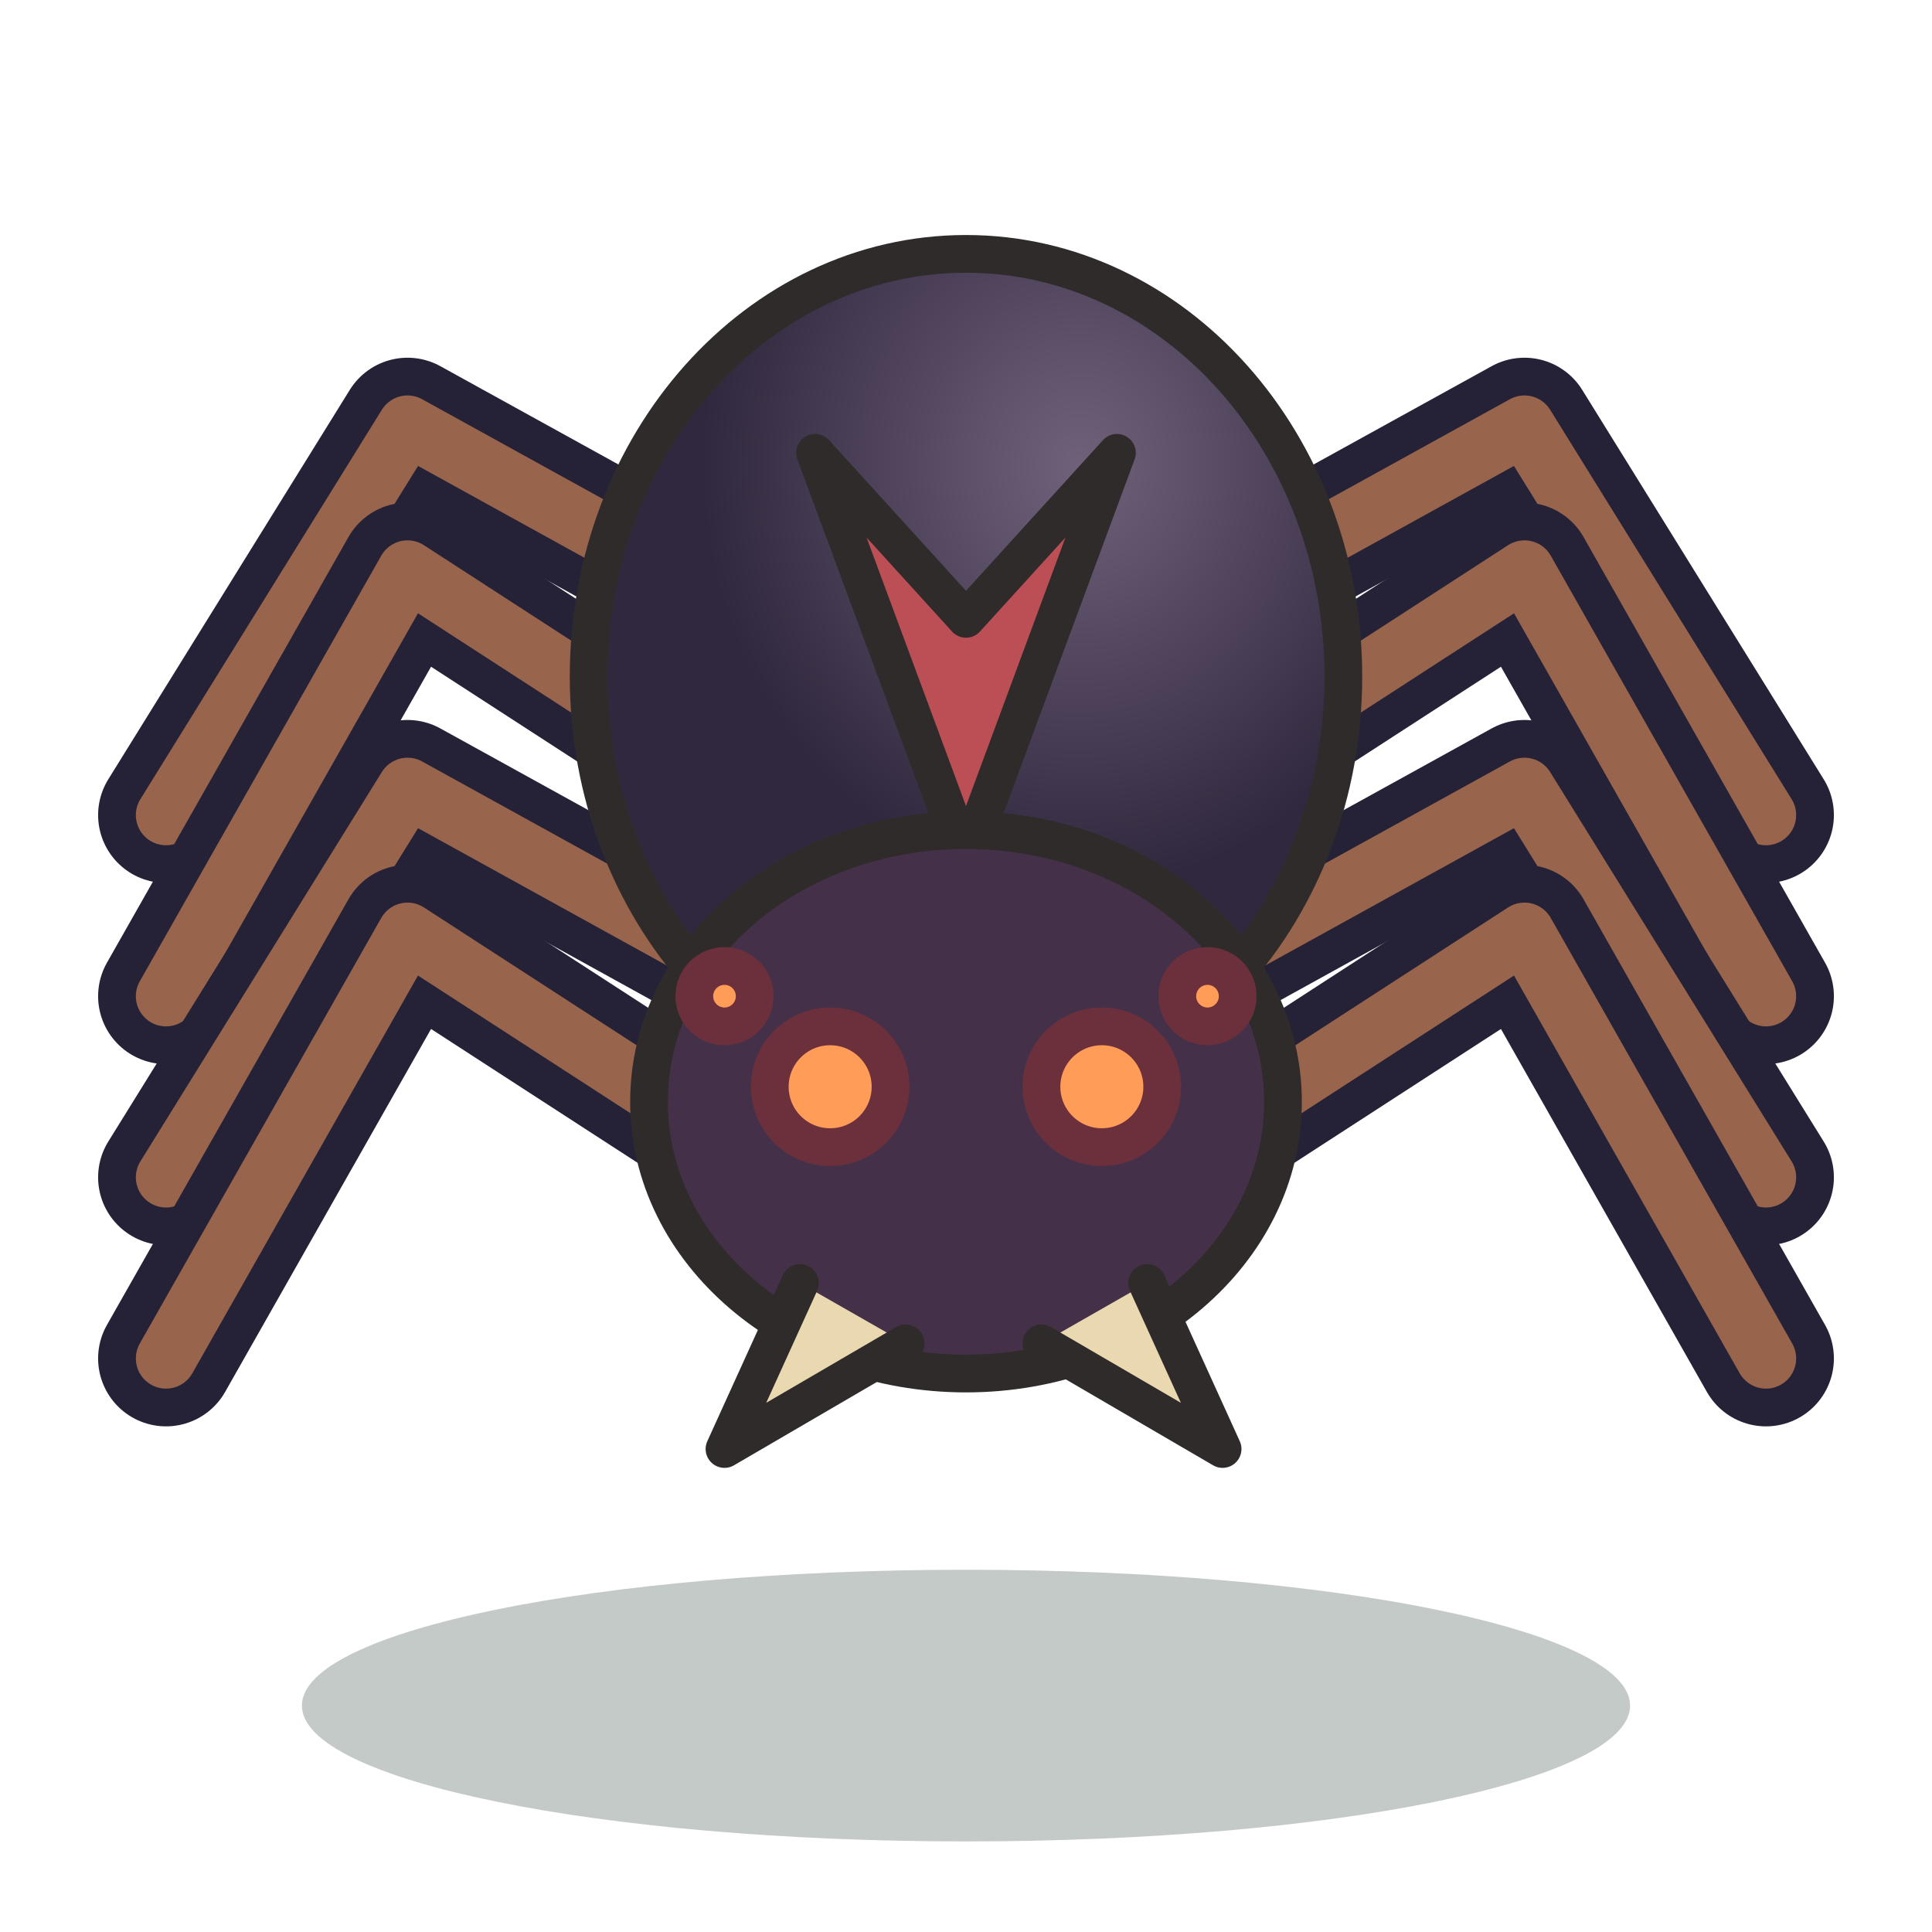
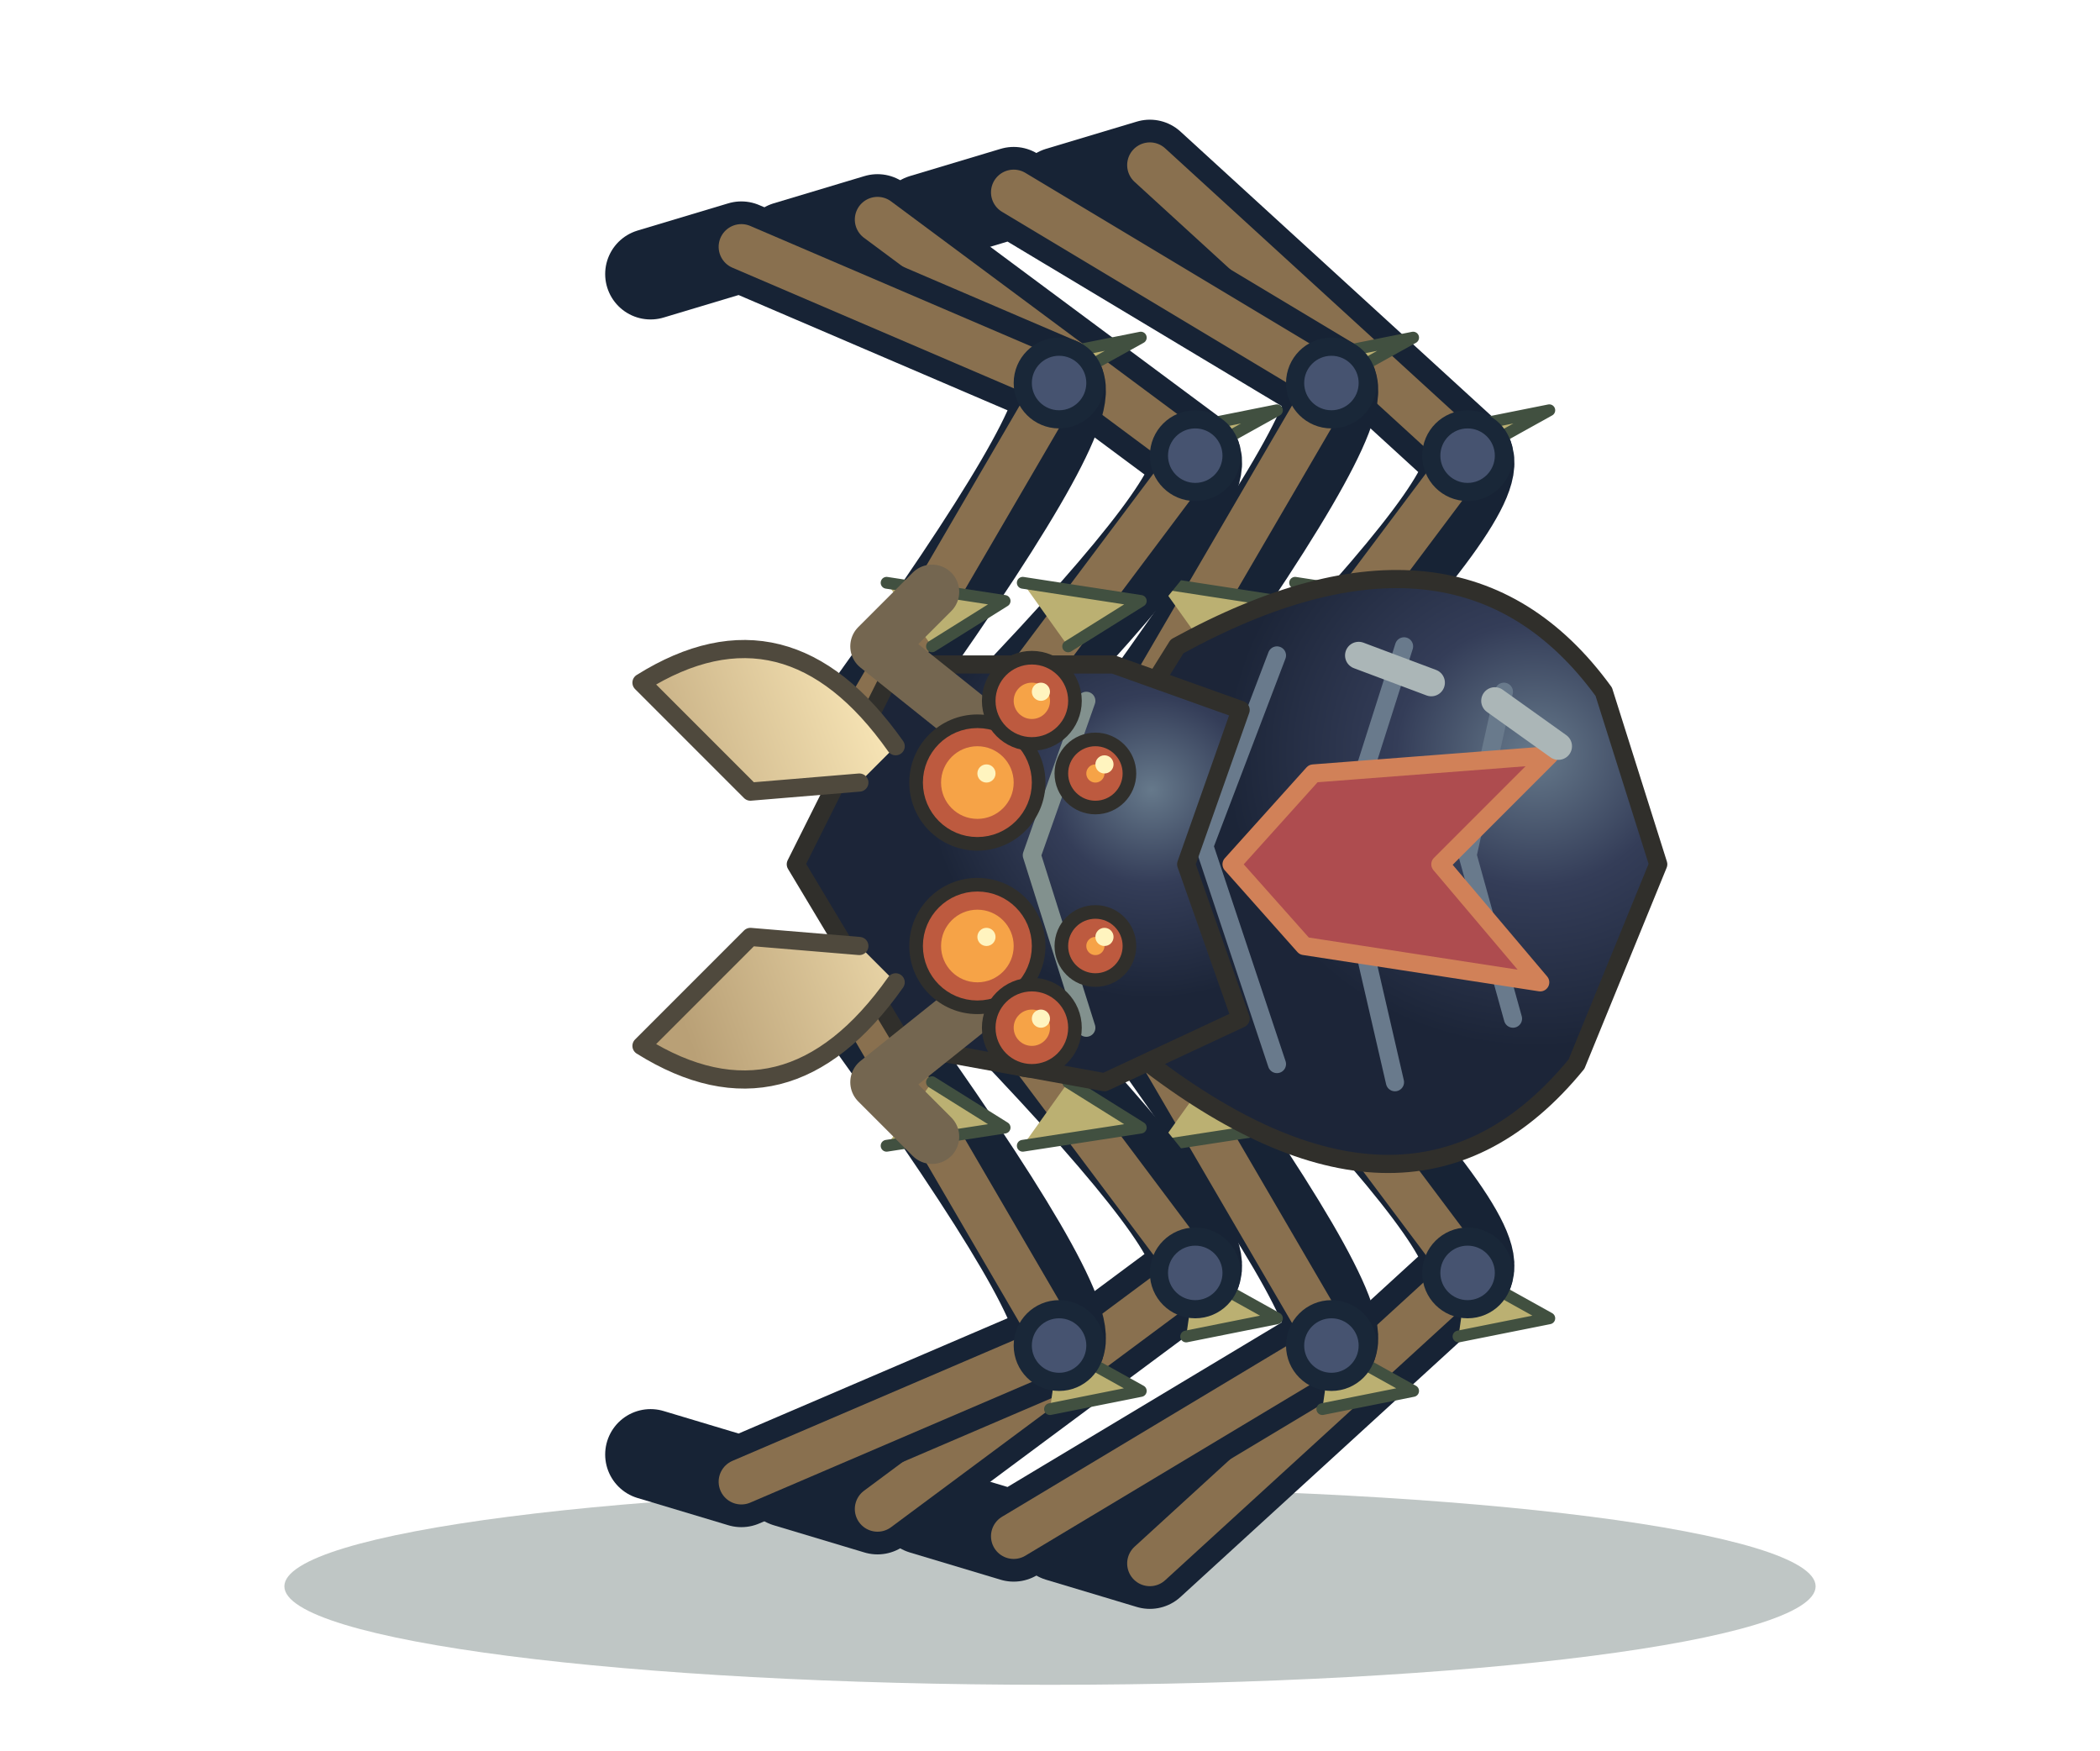
- <svg xmlns="http://www.w3.org/2000/svg" width="128" height="128" viewBox="0 0 128 128">
+ <svg xmlns="http://www.w3.org/2000/svg" width="192" height="160" viewBox="0 0 192 160">
  <defs>
-     <radialGradient id="body" cx=".35" cy=".25">
-       <stop stop-color="#70617b" />
-       <stop offset="1" stop-color="#30283e" />
+     <radialGradient id="fur" cx=".35" cy=".2" r=".9">
+       <stop stop-color="#9b6d43" />
+       <stop offset=".5" stop-color="#755035" />
+       <stop offset="1" stop-color="#3f3029" />
+     </radialGradient>
+     <radialGradient id="carapace" cx=".3" cy=".2">
+       <stop stop-color="#66798b" />
+       <stop offset=".45" stop-color="#343d58" />
+       <stop offset="1" stop-color="#1c2538" />
+     </radialGradient>
+     <linearGradient id="ivory" x2=".6" y2="1">
+       <stop stop-color="#ffedbd" />
+       <stop offset="1" stop-color="#b9a076" />
+     </linearGradient>
+     <radialGradient id="moss">
+       <stop stop-color="#a9b660" />
+       <stop offset="1" stop-color="#3c643f" />
    </radialGradient>
  </defs>
-   <ellipse cx="64" cy="113" rx="44" ry="9" fill="#152a24" opacity=".25" />
-   <g transform="translate(128 0) scale(-1 1)" stroke="#302b2b" stroke-width="2.5" stroke-linejoin="round" stroke-linecap="round">
-     <path d="M52 42l-25 -13.8 -16 25.8" fill="none" stroke="#252238" stroke-width="9" />
-     <path d="M52 42l-25 -13.8 -16 25.8" fill="none" stroke="#98644c" stroke-width="4" />
-     <path d="M76 42l25 -13.8 16 25.8" fill="none" stroke="#252238" stroke-width="9" />
-     <path d="M76 42l25 -13.8 16 25.8" fill="none" stroke="#98644c" stroke-width="4" />
-     <path d="M52 54l-25 -16.2 -16 28.2" fill="none" stroke="#252238" stroke-width="9" />
-     <path d="M52 54l-25 -16.2 -16 28.2" fill="none" stroke="#98644c" stroke-width="4" />
-     <path d="M76 54l25 -16.2 16 28.2" fill="none" stroke="#252238" stroke-width="9" />
-     <path d="M76 54l25 -16.2 16 28.2" fill="none" stroke="#98644c" stroke-width="4" />
-     <path d="M52 66l-25 -13.8 -16 25.8" fill="none" stroke="#252238" stroke-width="9" />
-     <path d="M52 66l-25 -13.8 -16 25.8" fill="none" stroke="#98644c" stroke-width="4" />
-     <path d="M76 66l25 -13.8 16 25.8" fill="none" stroke="#252238" stroke-width="9" />
-     <path d="M76 66l25 -13.8 16 25.8" fill="none" stroke="#98644c" stroke-width="4" />
-     <path d="M52 78l-25 -16.2 -16 28.2" fill="none" stroke="#252238" stroke-width="9" />
-     <path d="M52 78l-25 -16.2 -16 28.2" fill="none" stroke="#98644c" stroke-width="4" />
-     <path d="M76 78l25 -16.2 16 28.2" fill="none" stroke="#252238" stroke-width="9" />
-     <path d="M76 78l25 -16.2 16 28.2" fill="none" stroke="#98644c" stroke-width="4" />
-     <ellipse cx="64" cy="44.82" rx="25" ry="28" fill="url(#body)" />
-     <path d="M54 30l10 11 10-11-10 27z" fill="#bb4f55" />
-     <ellipse cx="64" cy="73" rx="21" ry="18" fill="#443149" />
-     <path d="M52 85l-5 11 12-7M75 85l5 11-12-7" fill="#ead9b0" />
-     <circle cx="55" cy="72" r="4" fill="#ff9d58" stroke="#6b303c" />
-     <circle cx="73" cy="72" r="4" fill="#ff9d58" stroke="#6b303c" />
-     <circle cx="48" cy="66" r="2" fill="#ff9d58" stroke="#6b303c" />
-     <circle cx="80" cy="66" r="2" fill="#ff9d58" stroke="#6b303c" />
+   <ellipse cx="96" cy="145" rx="70" ry="9" fill="#142c27" opacity=".27" />
+   <g transform="translate(0 6.123233995736766e-17)" stroke="#302f2b" stroke-width="2" stroke-linejoin="round" stroke-linecap="round">
+     <g transform="translate(96 79) rotate(90) scale(0.83) translate(-96 -79)">
+       <path d="M79 54Q55 31 51 33L19 68l3 10" fill="none" stroke="#172335" stroke-width="10" />
+       <path d="M79 54L51 33 19 68" fill="none" stroke="#89704f" stroke-width="5" />
+       <path d="M72 47l-5 -8 -2 13M51 33l-5 -9 2 10" fill="#bbb072" stroke="#415040" stroke-width="1.3" />
+       <circle cx="51" cy="33" r="4" fill="#465370" stroke="#192738" />
+       <path d="M79 69Q47 46 43 48L22 83l3 10" fill="none" stroke="#172335" stroke-width="10" />
+       <path d="M79 69L43 48 22 83" fill="none" stroke="#89704f" stroke-width="5" />
+       <path d="M72 62l-5 -8 -2 13M43 48l-5 -9 2 10" fill="#bbb072" stroke="#415040" stroke-width="1.3" />
+       <circle cx="43" cy="48" r="4" fill="#465370" stroke="#192738" />
+       <path d="M79 84Q55 61 51 63L25 98l3 10" fill="none" stroke="#172335" stroke-width="10" />
+       <path d="M79 84L51 63 25 98" fill="none" stroke="#89704f" stroke-width="5" />
+       <path d="M72 77l-5 -8 -2 13M51 63l-5 -9 2 10" fill="#bbb072" stroke="#415040" stroke-width="1.3" />
+       <circle cx="51" cy="63" r="4" fill="#465370" stroke="#192738" />
+       <path d="M79 99Q47 76 43 78L28 113l3 10" fill="none" stroke="#172335" stroke-width="10" />
+       <path d="M79 99L43 78 28 113" fill="none" stroke="#89704f" stroke-width="5" />
+       <path d="M72 92l-5 -8 -2 13M43 78l-5 -9 2 10" fill="#bbb072" stroke="#415040" stroke-width="1.3" />
+       <circle cx="43" cy="78" r="4" fill="#465370" stroke="#192738" />
+       <path d="M113 54Q137 31 141 33L173 68l-3 10" fill="none" stroke="#172335" stroke-width="10" />
+       <path d="M113 54L141 33 173 68" fill="none" stroke="#89704f" stroke-width="5" />
+       <path d="M120 47l5 -8 2 13M141 33l5 -9 2 10" fill="#bbb072" stroke="#415040" stroke-width="1.3" />
+       <circle cx="141" cy="33" r="4" fill="#465370" stroke="#192738" />
+       <path d="M113 69Q145 46 149 48L170 83l-3 10" fill="none" stroke="#172335" stroke-width="10" />
+       <path d="M113 69L149 48 170 83" fill="none" stroke="#89704f" stroke-width="5" />
+       <path d="M120 62l5 -8 2 13M149 48l5 -9 2 10" fill="#bbb072" stroke="#415040" stroke-width="1.3" />
+       <circle cx="149" cy="48" r="4" fill="#465370" stroke="#192738" />
+       <path d="M113 84Q137 61 141 63L167 98l-3 10" fill="none" stroke="#172335" stroke-width="10" />
+       <path d="M113 84L141 63 167 98" fill="none" stroke="#89704f" stroke-width="5" />
+       <path d="M120 77l5 -8 2 13M141 63l5 -9 2 10" fill="#bbb072" stroke="#415040" stroke-width="1.3" />
+       <circle cx="141" cy="63" r="4" fill="#465370" stroke="#192738" />
+       <path d="M113 99Q145 76 149 78L164 113l-3 10" fill="none" stroke="#172335" stroke-width="10" />
+       <path d="M113 99L149 78 164 113" fill="none" stroke="#89704f" stroke-width="5" />
+       <path d="M120 92l5 -8 2 13M149 78l5 -9 2 10" fill="#bbb072" stroke="#415040" stroke-width="1.3" />
+       <circle cx="149" cy="78" r="4" fill="#465370" stroke="#192738" />
+       <path d="M72 65Q55 34 77 18l19-6 22 9q22 18 0 47l-22 12z" fill="url(#carapace)" />
+       <path d="M77 29l18 4 18-5M72 40l22 7 26-6M73 54l21 8 24-8" fill="none" stroke="#697a8c" stroke-width="2" />
+       <path d="M84 24l12 12 13-11-4 26-9 8-10-9z" fill="#ae4c4f" stroke="#d18158" />
+       <path d="M83 23l-5 7M76 37l-3 8" stroke="#abb6b7" stroke-width="3" />
+       <path d="M74 72l5-14 17 6 17-6 7 15-4 22-20 12-22-11z" fill="url(#carapace)" />
+       <path d="M78 75l17 6 19-6" stroke="#82918e" fill="none" />
+       <path d="M83 96q-17 12 -7 28l12-12-1-12M109 96q17 12 7 28l-12-12 1-12" fill="url(#ivory)" stroke="#4f493d" />
+       <path d="M80 88l-8 10-6-6M112 88l8 10 6-6" fill="none" stroke="#746650" stroke-width="6" />
+       <circle cx="87" cy="87" r="6.5" fill="#192233" />
+       <circle cx="87" cy="87" r="5" fill="#f6a347" stroke="#bd5a3f" />
+       <circle cx="86" cy="86" r="1" fill="#fff4bf" stroke="none" />
+       <circle cx="105" cy="87" r="6.5" fill="#192233" />
+       <circle cx="105" cy="87" r="5" fill="#f6a347" stroke="#bd5a3f" />
+       <circle cx="104" cy="86" r="1" fill="#fff4bf" stroke="none" />
+       <circle cx="78" cy="81" r="4.5" fill="#192233" />
+       <circle cx="78" cy="81" r="3" fill="#f6a347" stroke="#bd5a3f" />
+       <circle cx="77" cy="80" r="1" fill="#fff4bf" stroke="none" />
+       <circle cx="114" cy="81" r="4.5" fill="#192233" />
+       <circle cx="114" cy="81" r="3" fill="#f6a347" stroke="#bd5a3f" />
+       <circle cx="113" cy="80" r="1" fill="#fff4bf" stroke="none" />
+       <circle cx="86" cy="74" r="3.5" fill="#192233" />
+       <circle cx="86" cy="74" r="2" fill="#f6a347" stroke="#bd5a3f" />
+       <circle cx="85" cy="73" r="1" fill="#fff4bf" stroke="none" />
+       <circle cx="105" cy="74" r="3.5" fill="#192233" />
+       <circle cx="105" cy="74" r="2" fill="#f6a347" stroke="#bd5a3f" />
+       <circle cx="104" cy="73" r="1" fill="#fff4bf" stroke="none" />
+     </g>
  </g>
</svg>
